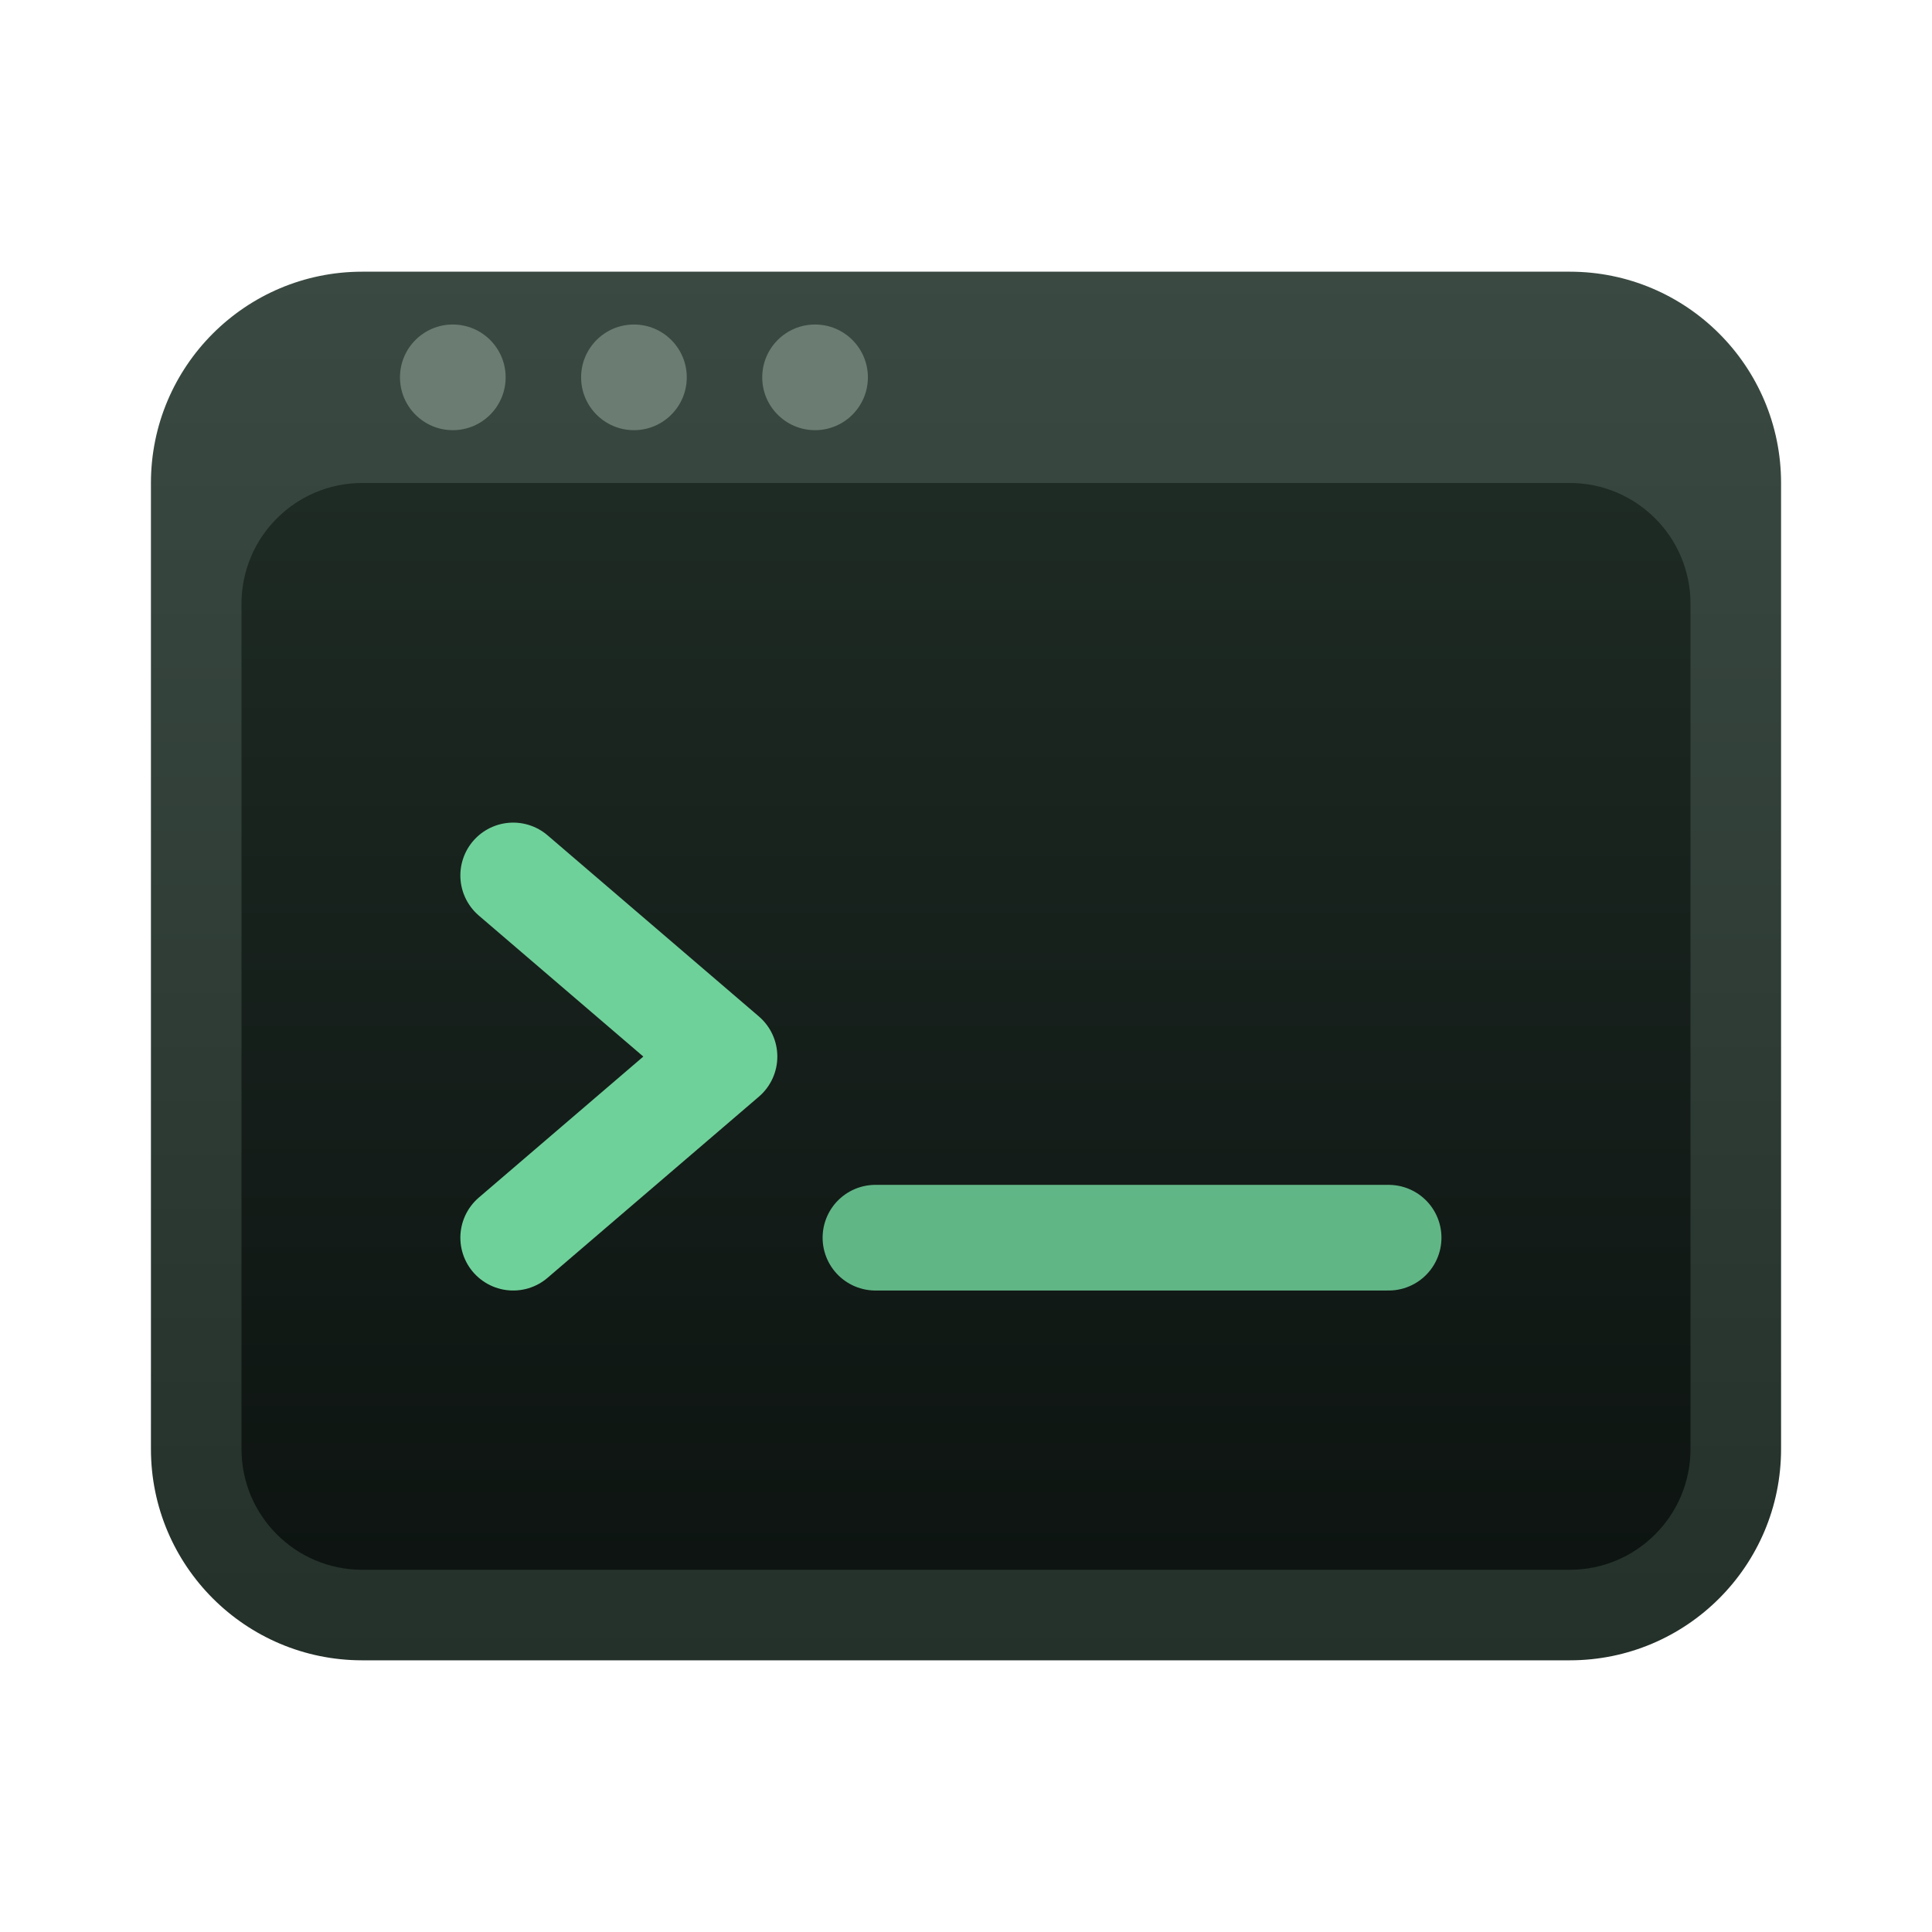
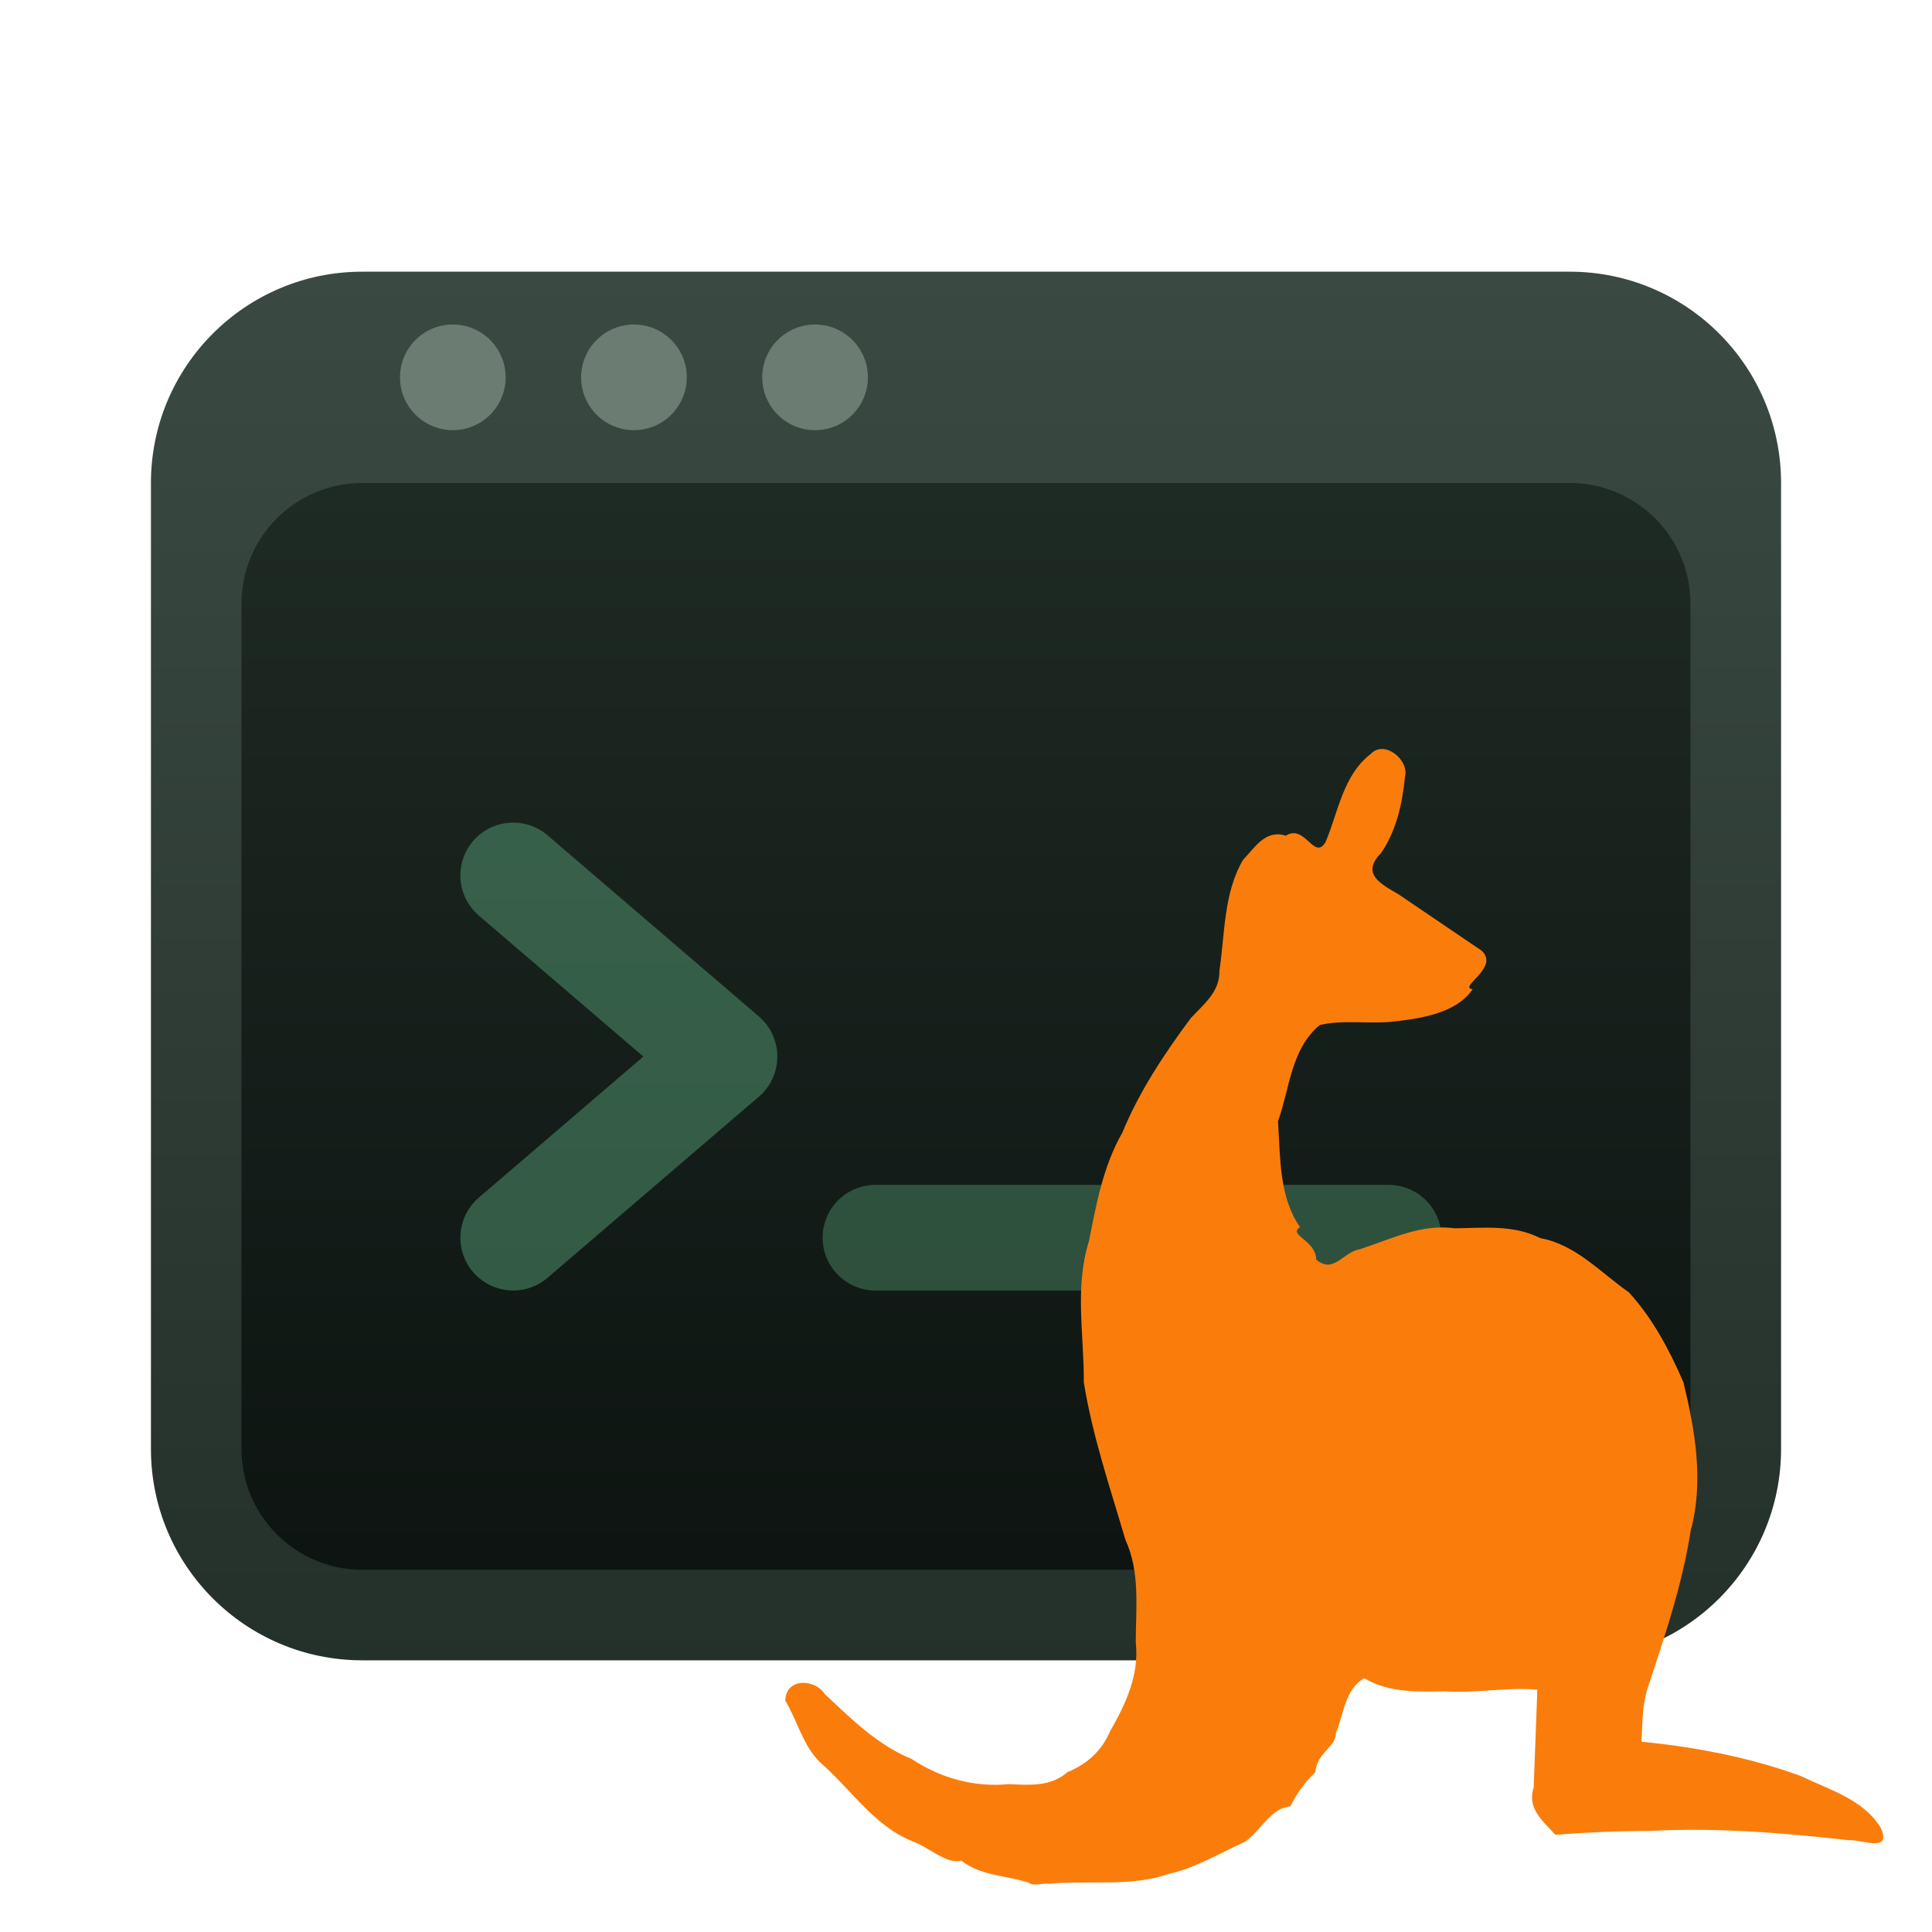
- <svg xmlns="http://www.w3.org/2000/svg" width="128" height="128" viewBox="0 0 128 128">
-   <defs>
+ <svg xmlns="http://www.w3.org/2000/svg" width="128" height="128" viewBox="0 0 128 128" version="1.1" id="svg106">
+   <defs id="defs82">
    <linearGradient id="face" x1="0" y1="0" x2="0" y2="1">
-       <stop offset="0%" stop-color="#1e2a24" />
-       <stop offset="100%" stop-color="#0d1411" />
+       <stop offset="0%" stop-color="#1e2a24" id="stop72" />
+       <stop offset="100%" stop-color="#0d1411" id="stop74" />
    </linearGradient>
    <linearGradient id="chrome" x1="0" y1="0" x2="0" y2="1">
-       <stop offset="0%" stop-color="#3a4a42" />
-       <stop offset="100%" stop-color="#24302a" />
+       <stop offset="0%" stop-color="#3a4a42" id="stop77" />
+       <stop offset="100%" stop-color="#24302a" id="stop79" />
    </linearGradient>
  </defs>
-   <rect x="10" y="18" width="108" height="92" rx="14" fill="url(#chrome)" />
-   <rect x="16" y="32" width="96" height="72" rx="8" fill="url(#face)" />
-   <circle cx="30" cy="25" r="3.5" fill="#6b7c72" />
-   <circle cx="42" cy="25" r="3.5" fill="#6b7c72" />
-   <circle cx="54" cy="25" r="3.5" fill="#6b7c72" />
-   <path d="M34 58 L48 70 L34 82" fill="none" stroke="#6fd19a" stroke-width="7" stroke-linecap="round" stroke-linejoin="round" />
-   <line x1="58" y1="82" x2="92" y2="82" stroke="#6fd19a" stroke-width="7" stroke-linecap="round" opacity="0.85" />
+   <rect x="10" y="18" width="108" height="92" rx="14" fill="url(#chrome)" id="rect84" />
+   <rect x="16" y="32" width="96" height="72" rx="8" fill="url(#face)" id="rect86" />
+   <circle cx="30" cy="25" r="3.5" fill="#6b7c72" id="circle88" />
+   <circle cx="42" cy="25" r="3.5" fill="#6b7c72" id="circle90" />
+   <circle cx="54" cy="25" r="3.5" fill="#6b7c72" id="circle92" />
+   <path d="M34 58 L48 70 L34 82" fill="none" stroke="#6fd19a" stroke-width="7" stroke-linecap="round" stroke-linejoin="round" opacity="0.35" id="path94" />
+   <line x1="58" y1="82" x2="92" y2="82" stroke="#6fd19a" stroke-width="7" stroke-linecap="round" opacity="0.3" id="line96" />
+   <g transform="matrix(2.05,0,0,2.05,52.02933,52.16229)" id="g104">
+     <g transform="translate(-86.5639,-73.67345)" id="g102">
+       <g transform="matrix(0.7504447,0,0,0.7504447,23.73109,25.73867)" id="g100">
+         <path fill="#fa7d0b" d="m 94.202,111.045 c -0.946,-0.311 -2.052,-0.284 -2.893,-0.947 -0.634,0.177 -1.408,-0.587 -2.104,-0.832 -1.669,-0.668 -2.665,-2.266 -3.99,-3.41 -0.727,-0.716 -0.969,-1.781 -1.488,-2.647 0.017,-0.98 1.255,-0.966 1.706,-0.279 1.145,1.069 2.257,2.186 3.732,2.788 1.24,0.827 2.692,1.228 4.181,1.086 0.9,0.04 1.809,0.117 2.535,-0.52 0.837,-0.346 1.469,-0.903 1.825,-1.744 0.67,-1.162 1.273,-2.451 1.113,-3.826 2.39e-4,-1.5 0.199,-3.028 -0.445,-4.435 -0.66,-2.24 -1.424,-4.482 -1.792,-6.784 0.014,-2.033 -0.405,-4.105 0.224,-6.084 0.319,-1.609 0.612,-3.226 1.437,-4.668 0.73,-1.777 1.812,-3.399 2.949,-4.933 0.561,-0.599 1.253,-1.131 1.23,-2.034 0.238,-1.601 0.183,-3.364 1.019,-4.779 0.526,-0.548 0.96,-1.312 1.841,-1.04 0.831,-0.525 1.223,1.105 1.712,0.274 0.557,-1.318 0.746,-2.862 1.94,-3.79 0.597,-0.643 1.692,0.278 1.475,1.004 -0.114,1.164 -0.363,2.283 -1.028,3.265 -0.868,0.873 -0.037,1.317 0.753,1.771 1.195,0.811 2.39,1.622 3.585,2.432 0.782,0.732 -1.044,1.575 -0.393,1.658 -0.714,1.062 -2.324,1.279 -3.583,1.409 -0.988,0.077 -2.076,-0.096 -3.002,0.134 -1.236,1.026 -1.29,2.728 -1.797,4.145 0.108,1.55 0.031,3.226 0.951,4.561 -0.547,0.333 0.701,0.569 0.695,1.392 0.754,0.641 1.149,-0.328 1.88,-0.444 1.336,-0.432 2.632,-1.102 4.077,-0.903 1.253,-0.011 2.529,-0.166 3.689,0.423 1.536,0.28 2.587,1.476 3.817,2.333 1.028,1.12 1.756,2.5 2.352,3.877 0.505,2.074 0.884,4.28 0.315,6.378 -0.359,2.309 -1.105,4.513 -1.832,6.725 -0.272,0.765 -0.236,1.578 -0.291,2.376 2.322,0.225 4.654,0.673 6.845,1.47 1.24,0.595 2.73,1.02 3.463,2.244 0.482,1.081 -0.781,0.495 -1.4,0.525 -2.836,-0.317 -5.678,-0.55 -8.533,-0.397 -1.362,-0.002 -2.721,0.061 -4.079,0.165 -0.552,-0.594 -1.233,-1.142 -0.937,-2.041 0.053,-1.403 0.106,-2.805 0.158,-4.208 -1.32,-0.114 -2.657,0.164 -3.992,0.07 -1.164,0.022 -2.438,0.066 -3.457,-0.564 -0.83,0.45 -0.89,1.554 -1.222,2.35 -0.019,0.665 -0.804,0.81 -0.893,1.696 -0.441,0.437 -0.784,0.888 -1.074,1.475 -0.834,0.055 -1.284,1.068 -1.957,1.524 -1.075,0.487 -2.179,1.155 -3.295,1.386 -1.581,0.566 -3.438,0.262 -5.133,0.423 -0.272,-0.042 -0.679,0.125 -0.891,-0.052 z" id="path98" />
+       </g>
+     </g>
+   </g>
</svg>
